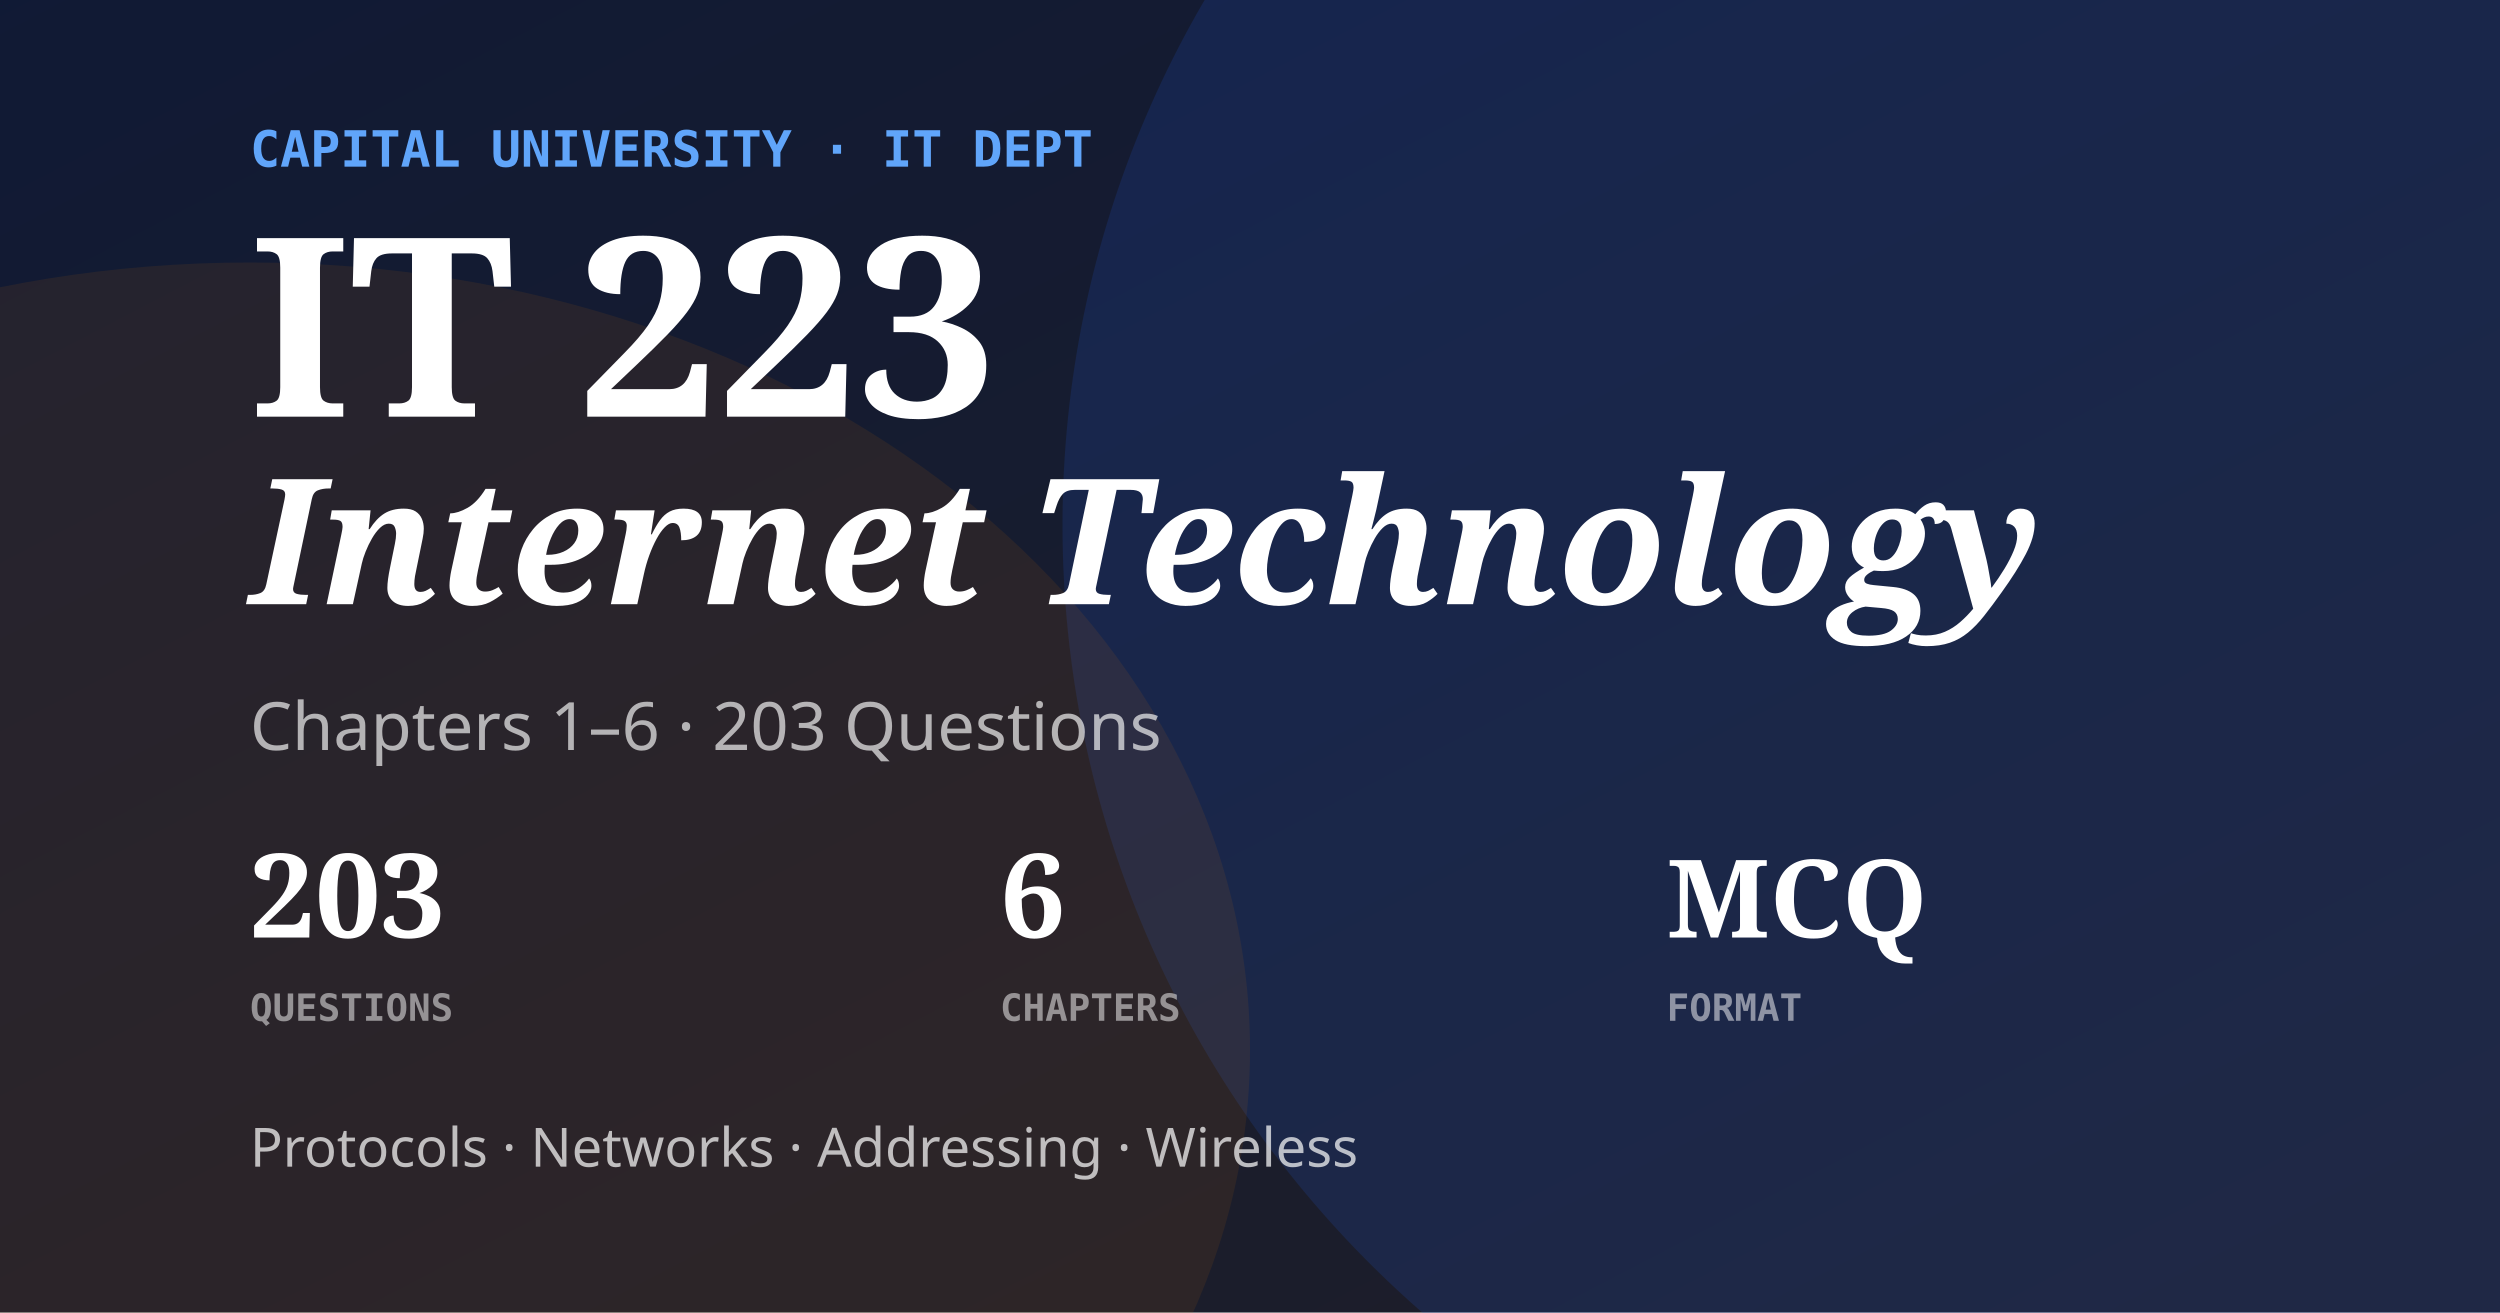
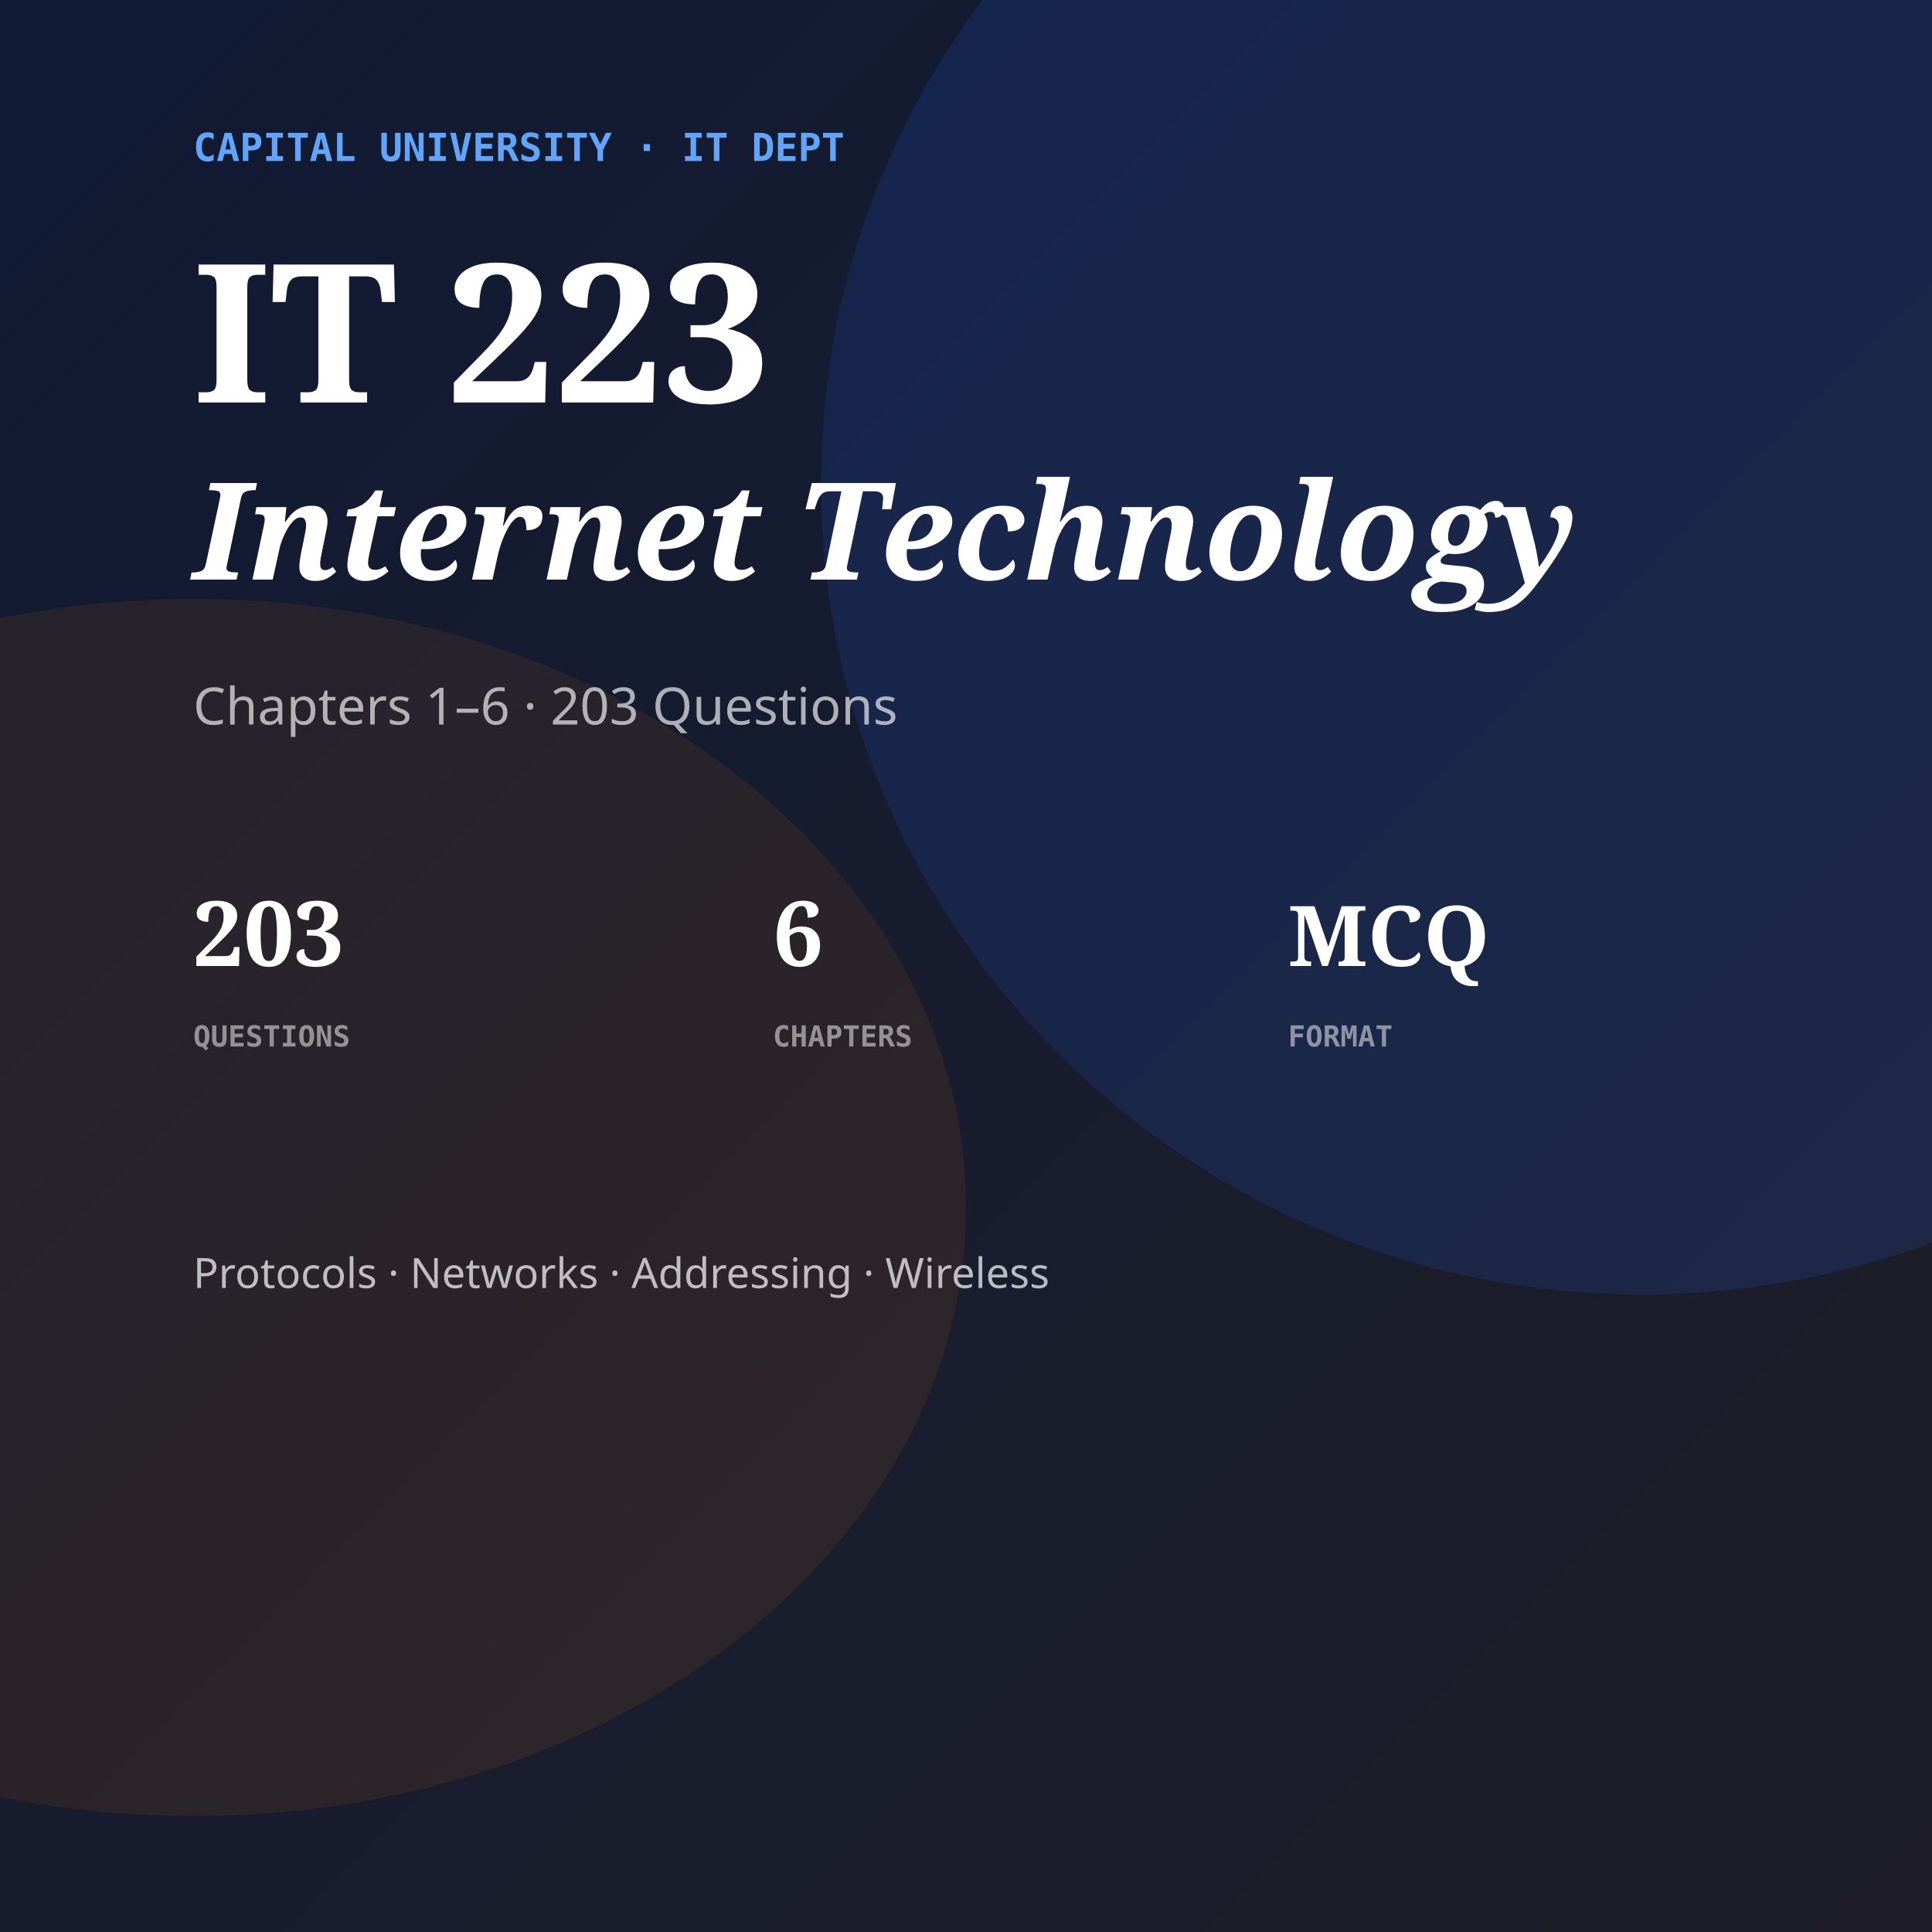
- <svg xmlns="http://www.w3.org/2000/svg" width="1200" height="630">
+ <svg xmlns="http://www.w3.org/2000/svg" width="1200" height="1200">
  <defs>
    <linearGradient id="grad1" x1="0%" y1="0%" x2="100%" y2="100%">
      <stop offset="0%" style="stop-color:#1e40af;stop-opacity:1" />
      <stop offset="100%" style="stop-color:#d97706;stop-opacity:1" />
    </linearGradient>
  </defs>
-   <rect width="1200" height="630" fill="#0f172a" />
-   <rect width="1200" height="630" fill="url(#grad1)" opacity="0.08" />
-   <ellipse cx="1020" cy="252" rx="510" ry="504" fill="rgba(37,99,235,0.15)" />
-   <ellipse cx="120" cy="504" rx="480" ry="378" fill="rgba(217,119,6,0.1)" />
-   <text x="120" y="80" font-family="monospace" font-size="24" font-weight="bold" fill="#60a5fa">CAPITAL UNIVERSITY · IT DEPT</text>
-   <text x="120" y="200" font-family="serif" font-size="120" font-weight="bold" fill="white">IT 223</text>
-   <text x="120" y="290" font-family="serif" font-size="84" font-weight="bold" fill="white" font-style="italic">Internet Technology</text>
-   <text x="120" y="360" font-family="sans-serif" font-size="32" fill="rgba(255,255,255,0.65)">Chapters 1–6 · 203 Questions</text>
-   <text x="120" y="450" font-family="serif" font-size="56" font-weight="bold" fill="white">203</text>
-   <text x="120" y="490" font-family="monospace" font-size="18" fill="rgba(255,255,255,0.5)" font-weight="bold">QUESTIONS</text>
-   <text x="480" y="450" font-family="serif" font-size="56" font-weight="bold" fill="white">6</text>
-   <text x="480" y="490" font-family="monospace" font-size="18" fill="rgba(255,255,255,0.5)" font-weight="bold">CHAPTERS</text>
-   <text x="800" y="450" font-family="serif" font-size="52" font-weight="bold" fill="white">MCQ</text>
-   <text x="800" y="490" font-family="monospace" font-size="18" fill="rgba(255,255,255,0.5)" font-weight="bold">FORMAT</text>
-   <text x="120" y="560" font-family="sans-serif" font-size="26" fill="rgba(255,255,255,0.7)">Protocols · Networks · Addressing · Wireless</text>
+   <rect width="1200" height="1200" fill="#0f172a" />
+   <rect width="1200" height="1200" fill="url(#grad1)" opacity="0.08" />
+   <ellipse cx="1020" cy="300" rx="510" ry="504" fill="rgba(37,99,235,0.15)" />
+   <ellipse cx="120" cy="750" rx="480" ry="378" fill="rgba(217,119,6,0.1)" />
+   <text x="120" y="100" font-family="monospace" font-size="24" font-weight="bold" fill="#60a5fa">CAPITAL UNIVERSITY · IT DEPT</text>
+   <text x="120" y="250" font-family="serif" font-size="120" font-weight="bold" fill="white">IT 223</text>
+   <text x="120" y="360" font-family="serif" font-size="84" font-weight="bold" fill="white" font-style="italic">Internet Technology</text>
+   <text x="120" y="450" font-family="sans-serif" font-size="32" fill="rgba(255,255,255,0.65)">Chapters 1–6 · 203 Questions</text>
+   <text x="120" y="600" font-family="serif" font-size="56" font-weight="bold" fill="white">203</text>
+   <text x="120" y="650" font-family="monospace" font-size="18" fill="rgba(255,255,255,0.5)" font-weight="bold">QUESTIONS</text>
+   <text x="480" y="600" font-family="serif" font-size="56" font-weight="bold" fill="white">6</text>
+   <text x="480" y="650" font-family="monospace" font-size="18" fill="rgba(255,255,255,0.5)" font-weight="bold">CHAPTERS</text>
+   <text x="800" y="600" font-family="serif" font-size="52" font-weight="bold" fill="white">MCQ</text>
+   <text x="800" y="650" font-family="monospace" font-size="18" fill="rgba(255,255,255,0.5)" font-weight="bold">FORMAT</text>
+   <text x="120" y="800" font-family="sans-serif" font-size="26" fill="rgba(255,255,255,0.7)">Protocols · Networks · Addressing · Wireless</text>
</svg>
